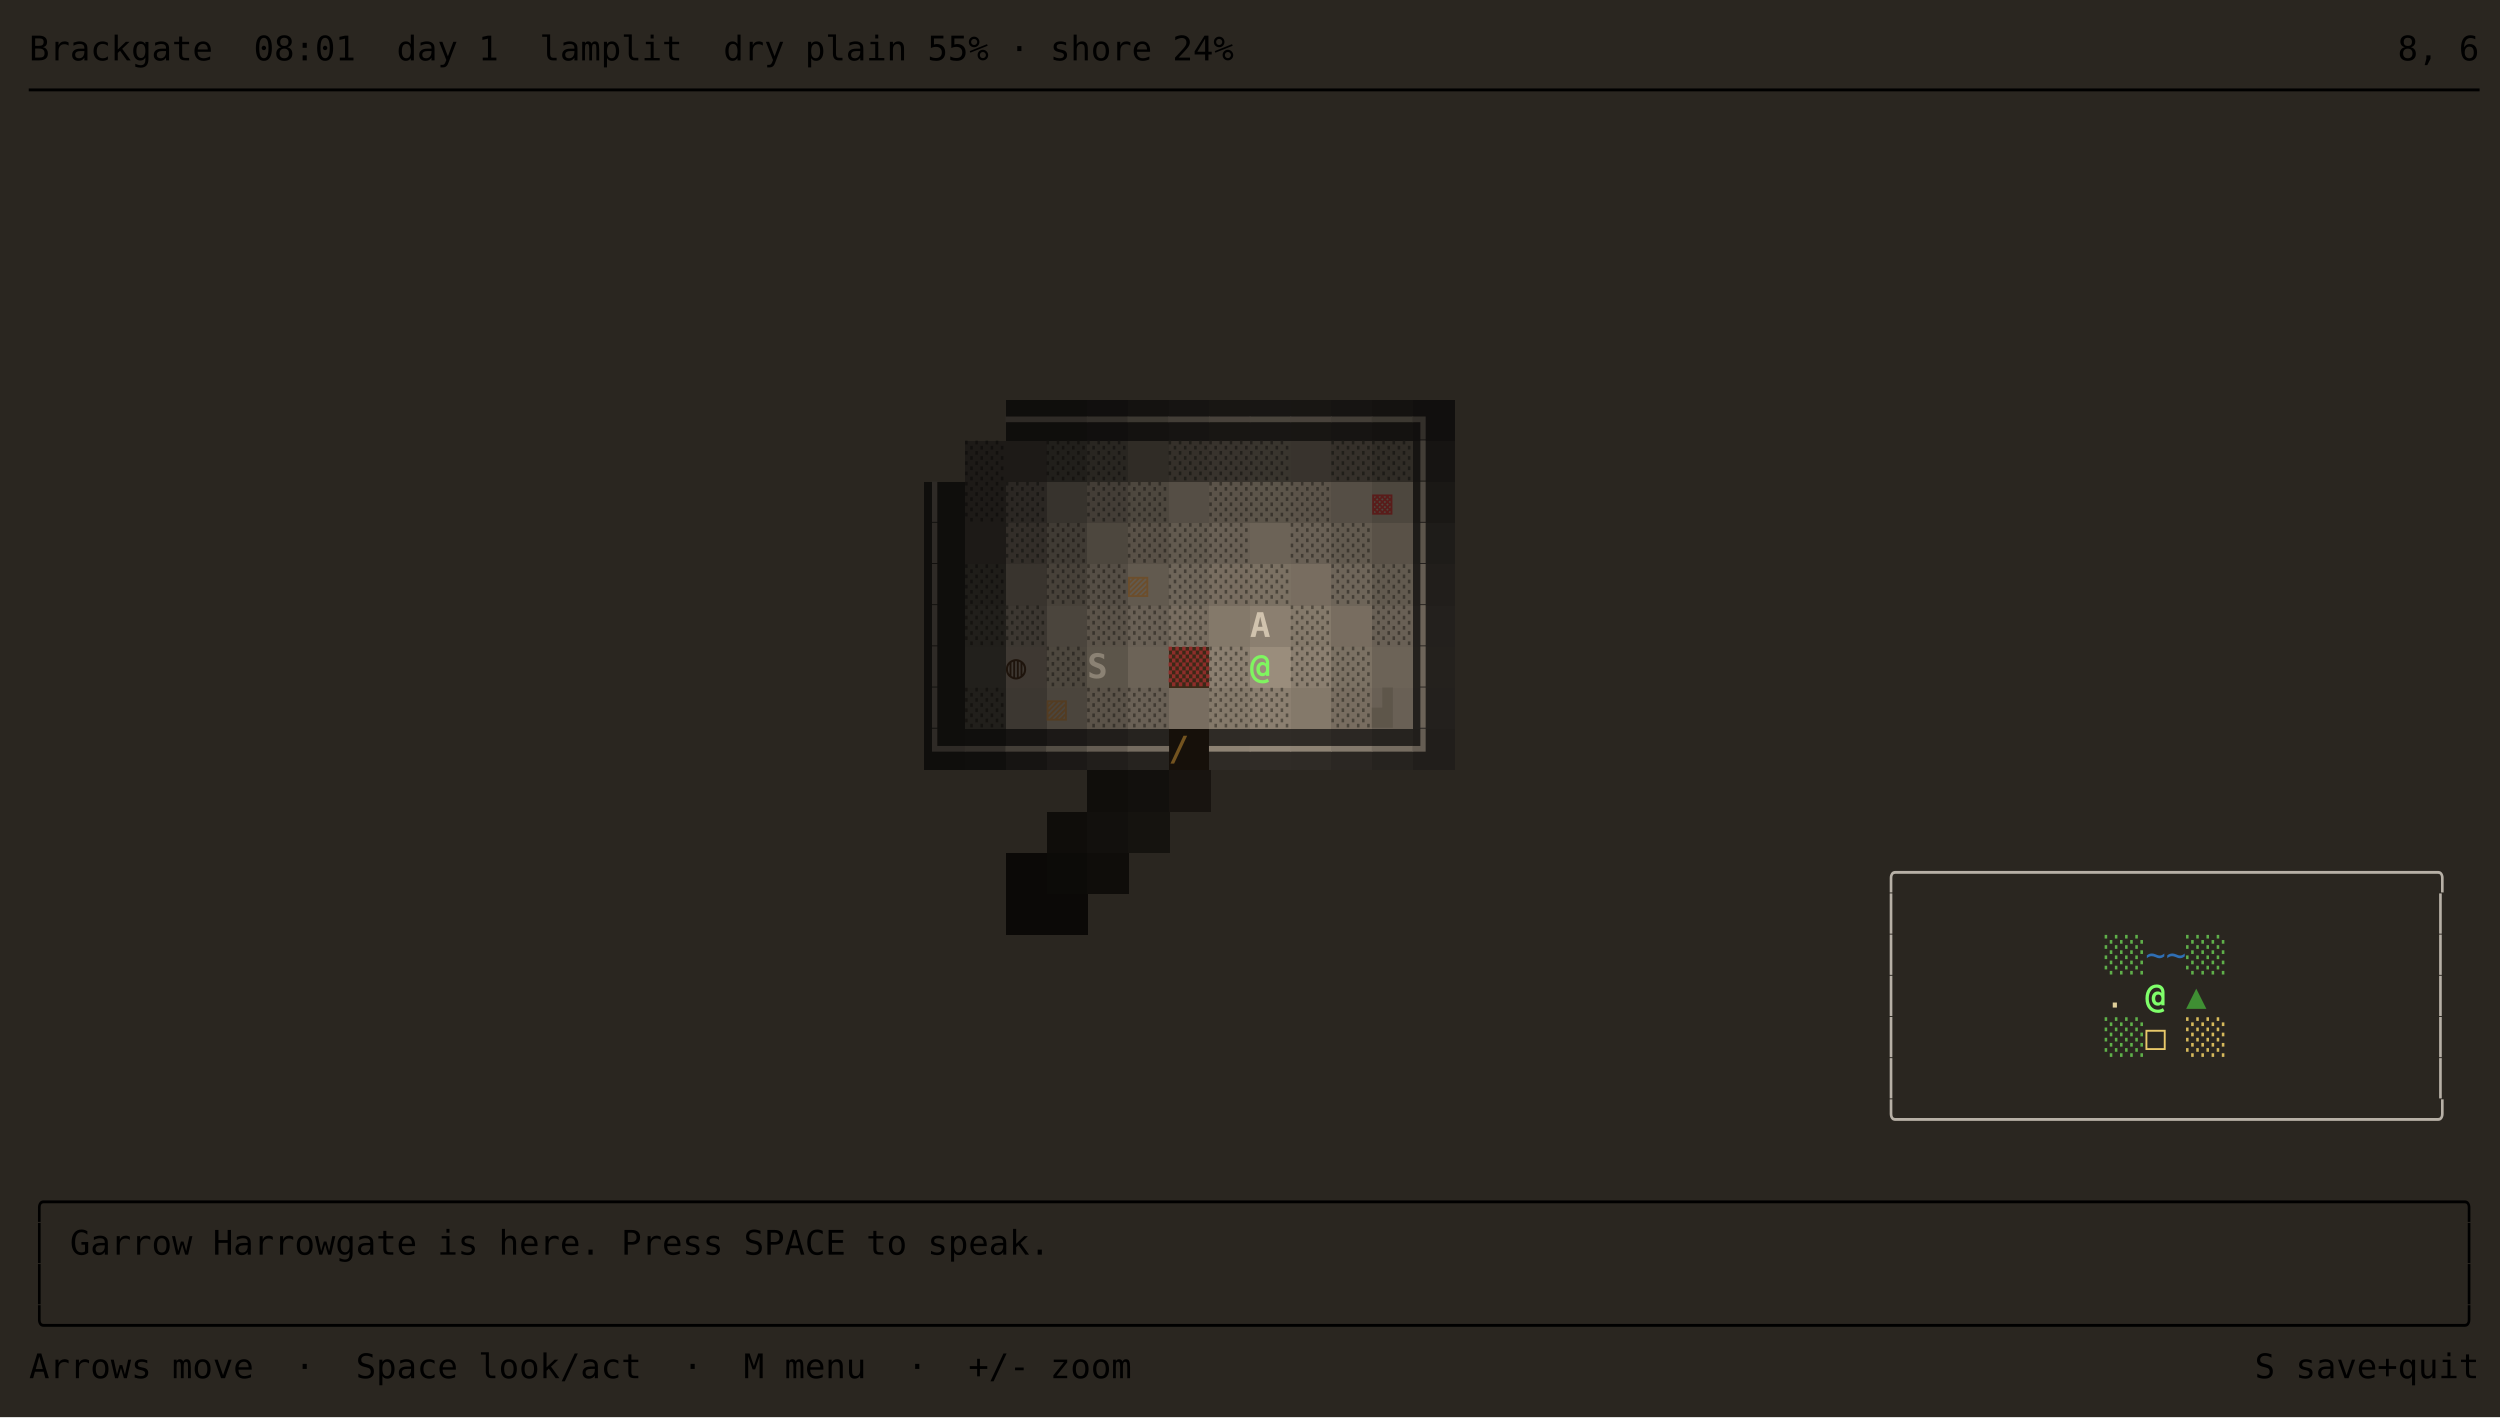
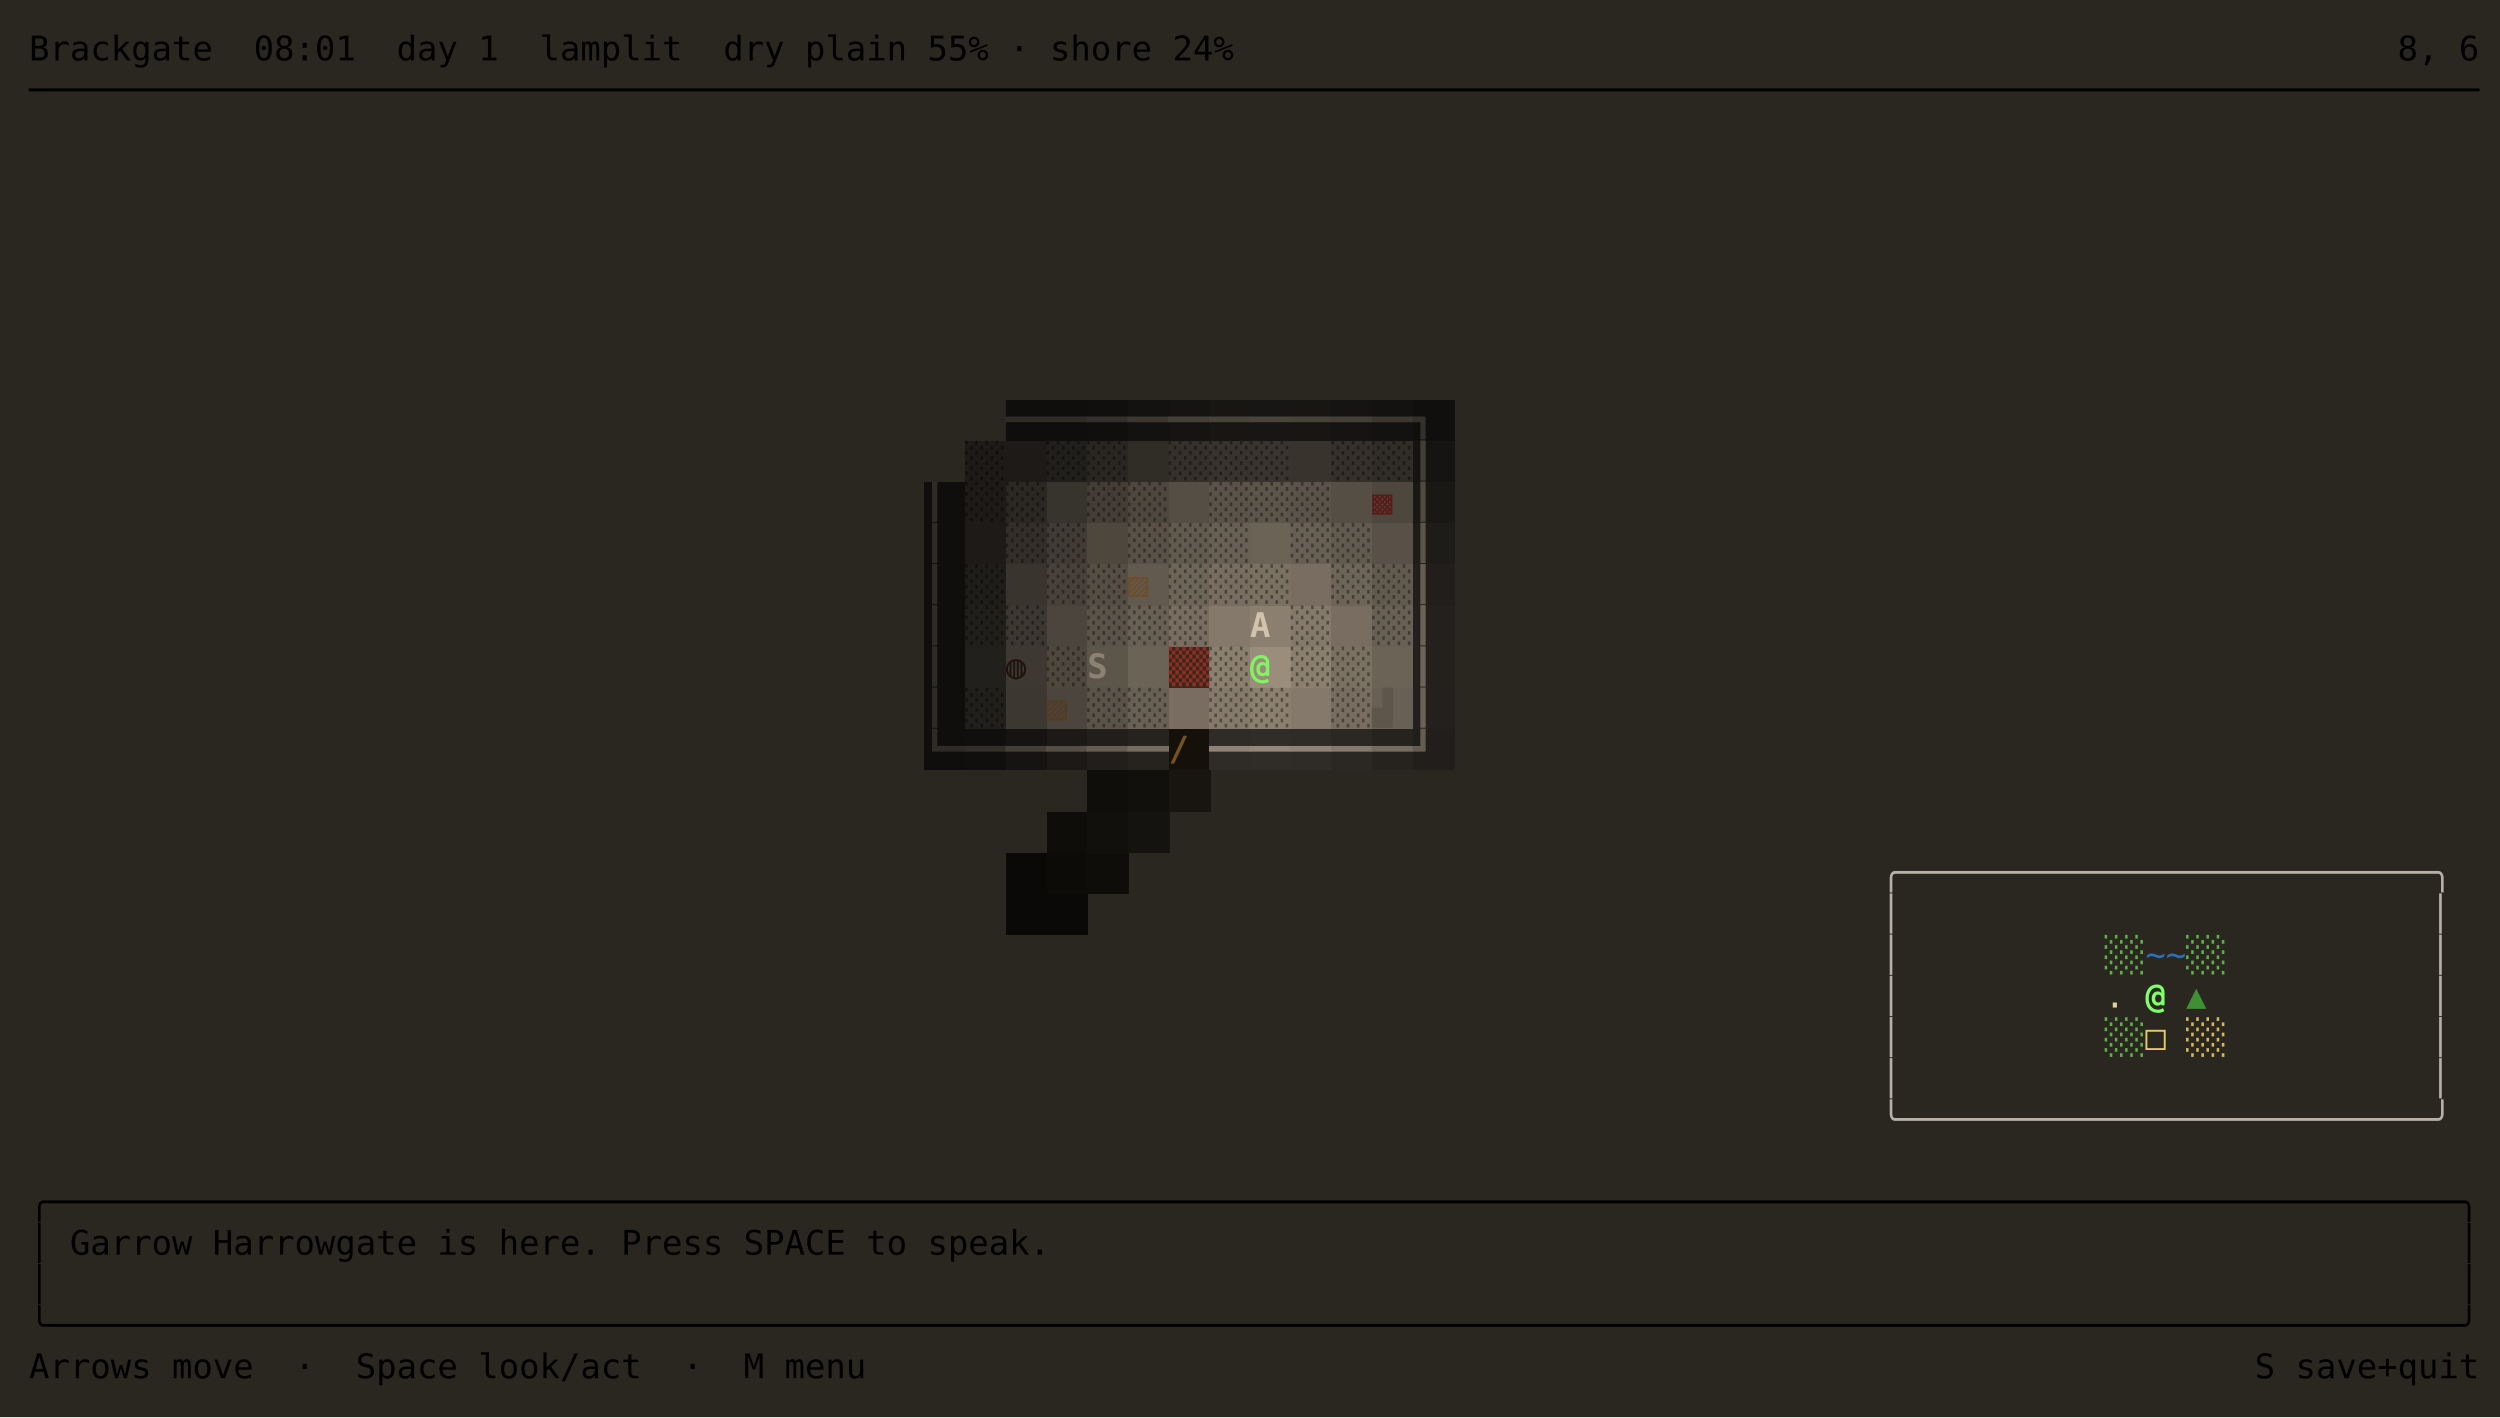
<svg xmlns="http://www.w3.org/2000/svg" width="1032" height="585" viewBox="0 0 1032 585" font-family="ui-monospace, SFMono-Regular, Menlo, Consolas, 'DejaVu Sans Mono', monospace" font-size="14">
  <rect width="1032" height="585" fill="rgb(42,38,32)" />
  <g shape-rendering="crispEdges">
    <rect x="415.20" y="165.00" width="34.10" height="17" fill="rgb(15,14,12)" />
    <rect x="448.80" y="165.00" width="17.30" height="17" fill="rgb(17,15,14)" />
    <rect x="465.60" y="165.00" width="17.30" height="17" fill="rgb(20,18,16)" />
    <rect x="482.40" y="165.00" width="17.30" height="17" fill="rgb(22,20,18)" />
    <rect x="499.20" y="165.00" width="17.30" height="17" fill="rgb(24,22,19)" />
    <rect x="516.00" y="165.00" width="17.30" height="17" fill="rgb(24,22,20)" />
    <rect x="532.80" y="165.00" width="17.30" height="17" fill="rgb(24,22,19)" />
    <rect x="549.60" y="165.00" width="17.30" height="17" fill="rgb(22,20,18)" />
    <rect x="566.40" y="165.00" width="17.30" height="17" fill="rgb(20,18,16)" />
    <rect x="583.20" y="165.00" width="17.30" height="17" fill="rgb(17,15,14)" />
    <rect x="398.40" y="182.00" width="34.10" height="17" fill="rgb(29,26,23)" />
    <rect x="432.00" y="182.00" width="17.30" height="17" fill="rgb(33,31,27)" />
    <rect x="448.80" y="182.00" width="17.30" height="17" fill="rgb(41,38,33)" />
    <rect x="465.60" y="182.00" width="17.30" height="17" fill="rgb(48,44,38)" />
    <rect x="482.40" y="182.00" width="17.30" height="17" fill="rgb(53,48,42)" />
    <rect x="499.20" y="182.00" width="17.30" height="17" fill="rgb(56,51,45)" />
    <rect x="516.00" y="182.00" width="17.30" height="17" fill="rgb(57,53,46)" />
    <rect x="532.80" y="182.00" width="17.30" height="17" fill="rgb(56,51,45)" />
    <rect x="549.60" y="182.00" width="17.30" height="17" fill="rgb(53,48,42)" />
    <rect x="566.40" y="182.00" width="17.30" height="17" fill="rgb(48,44,38)" />
    <rect x="583.20" y="182.00" width="17.30" height="17" fill="rgb(22,20,18)" />
    <rect x="381.60" y="199.00" width="17.30" height="17" fill="rgb(15,14,12)" />
    <rect x="398.40" y="199.00" width="17.30" height="17" fill="rgb(29,26,23)" />
    <rect x="415.20" y="199.00" width="17.30" height="17" fill="rgb(43,39,35)" />
    <rect x="432.00" y="199.00" width="17.30" height="17" fill="rgb(55,51,45)" />
    <rect x="448.80" y="199.00" width="17.30" height="17" fill="rgb(67,61,54)" />
    <rect x="465.60" y="199.00" width="17.30" height="17" fill="rgb(77,71,62)" />
    <rect x="482.40" y="199.00" width="17.30" height="17" fill="rgb(85,78,69)" />
    <rect x="499.20" y="199.00" width="17.30" height="17" fill="rgb(91,83,73)" />
    <rect x="516.00" y="199.00" width="17.30" height="17" fill="rgb(92,85,74)" />
    <rect x="532.80" y="199.00" width="17.30" height="17" fill="rgb(91,83,73)" />
    <rect x="549.60" y="199.00" width="17.30" height="17" fill="rgb(85,78,69)" />
    <rect x="566.40" y="199.00" width="17.30" height="17" fill="rgb(77,71,62)" />
    <rect x="583.20" y="199.00" width="17.30" height="17" fill="rgb(26,24,21)" />
    <rect x="381.60" y="216.00" width="17.30" height="17" fill="rgb(15,14,12)" />
    <rect x="398.40" y="216.00" width="17.30" height="17" fill="rgb(29,26,23)" />
    <rect x="415.20" y="216.00" width="17.30" height="17" fill="rgb(51,46,41)" />
    <rect x="432.00" y="216.00" width="17.30" height="17" fill="rgb(64,59,52)" />
    <rect x="448.80" y="216.00" width="17.30" height="17" fill="rgb(77,71,62)" />
    <rect x="465.60" y="216.00" width="17.30" height="17" fill="rgb(89,81,71)" />
    <rect x="482.40" y="216.00" width="17.30" height="17" fill="rgb(98,90,79)" />
    <rect x="499.20" y="216.00" width="17.30" height="17" fill="rgb(105,96,85)" />
    <rect x="516.00" y="216.00" width="17.30" height="17" fill="rgb(108,99,87)" />
    <rect x="532.80" y="216.00" width="17.30" height="17" fill="rgb(105,96,85)" />
    <rect x="549.60" y="216.00" width="17.30" height="17" fill="rgb(98,90,79)" />
    <rect x="566.40" y="216.00" width="17.30" height="17" fill="rgb(89,81,71)" />
    <rect x="583.20" y="216.00" width="17.30" height="17" fill="rgb(30,28,25)" />
    <rect x="381.60" y="233.00" width="17.30" height="17" fill="rgb(15,14,12)" />
    <rect x="398.40" y="233.00" width="17.30" height="17" fill="rgb(31,29,25)" />
    <rect x="415.20" y="233.00" width="17.30" height="17" fill="rgb(57,52,46)" />
    <rect x="432.00" y="233.00" width="17.30" height="17" fill="rgb(71,65,57)" />
    <rect x="448.80" y="233.00" width="17.30" height="17" fill="rgb(85,78,69)" />
    <rect x="465.60" y="233.00" width="17.30" height="17" fill="rgb(98,90,79)" />
    <rect x="482.40" y="233.00" width="17.30" height="17" fill="rgb(110,101,89)" />
    <rect x="499.20" y="233.00" width="17.30" height="17" fill="rgb(120,109,96)" />
    <rect x="516.00" y="233.00" width="17.30" height="17" fill="rgb(123,113,99)" />
    <rect x="532.80" y="233.00" width="17.30" height="17" fill="rgb(120,109,96)" />
    <rect x="549.60" y="233.00" width="17.30" height="17" fill="rgb(110,101,89)" />
    <rect x="566.40" y="233.00" width="17.30" height="17" fill="rgb(98,90,79)" />
    <rect x="583.20" y="233.00" width="17.30" height="17" fill="rgb(33,30,27)" />
    <rect x="381.60" y="250.00" width="17.30" height="17" fill="rgb(15,14,12)" />
    <rect x="398.40" y="250.00" width="17.30" height="17" fill="rgb(33,31,27)" />
    <rect x="415.20" y="250.00" width="17.30" height="17" fill="rgb(60,55,49)" />
    <rect x="432.00" y="250.00" width="17.30" height="17" fill="rgb(75,69,61)" />
    <rect x="448.80" y="250.00" width="17.30" height="17" fill="rgb(91,83,73)" />
    <rect x="465.60" y="250.00" width="17.30" height="17" fill="rgb(105,96,85)" />
    <rect x="482.40" y="250.00" width="17.30" height="17" fill="rgb(120,109,96)" />
    <rect x="499.20" y="250.00" width="17.30" height="17" fill="rgb(132,121,106)" />
    <rect x="516.00" y="250.00" width="17.30" height="17" fill="rgb(139,127,112)" />
    <rect x="532.80" y="250.00" width="17.30" height="17" fill="rgb(132,121,106)" />
    <rect x="549.60" y="250.00" width="17.30" height="17" fill="rgb(120,109,96)" />
    <rect x="566.40" y="250.00" width="17.30" height="17" fill="rgb(105,96,85)" />
    <rect x="583.20" y="250.00" width="17.30" height="17" fill="rgb(35,32,29)" />
    <rect x="381.60" y="267.00" width="17.30" height="17" fill="rgb(15,14,12)" />
    <rect x="398.40" y="267.00" width="17.30" height="17" fill="rgb(34,32,28)" />
    <rect x="415.20" y="267.00" width="17.30" height="17" fill="rgb(62,56,50)" />
    <rect x="432.00" y="267.00" width="17.30" height="17" fill="rgb(77,71,62)" />
    <rect x="448.80" y="267.00" width="17.30" height="17" fill="rgb(92,85,74)" />
    <rect x="465.60" y="267.00" width="17.30" height="17" fill="rgb(108,99,87)" />
    <rect x="482.40" y="267.00" width="17.30" height="17" fill="rgb(59,41,23)" />
    <rect x="499.20" y="267.00" width="17.30" height="17" fill="rgb(139,127,112)" />
    <rect x="516.00" y="267.00" width="17.30" height="17" fill="rgb(154,141,124)" />
    <rect x="532.80" y="267.00" width="17.30" height="17" fill="rgb(139,127,112)" />
    <rect x="549.60" y="267.00" width="17.30" height="17" fill="rgb(123,113,99)" />
    <rect x="566.40" y="267.00" width="17.30" height="17" fill="rgb(108,99,87)" />
    <rect x="583.20" y="267.00" width="17.30" height="17" fill="rgb(36,33,29)" />
    <rect x="381.60" y="284.00" width="17.30" height="17" fill="rgb(15,14,12)" />
    <rect x="398.40" y="284.00" width="17.30" height="17" fill="rgb(33,31,27)" />
    <rect x="415.20" y="284.00" width="17.30" height="17" fill="rgb(60,55,49)" />
    <rect x="432.00" y="284.00" width="17.30" height="17" fill="rgb(75,69,61)" />
    <rect x="448.80" y="284.00" width="17.30" height="17" fill="rgb(91,83,73)" />
    <rect x="465.60" y="284.00" width="17.30" height="17" fill="rgb(105,96,85)" />
    <rect x="482.40" y="284.00" width="17.30" height="17" fill="rgb(120,109,96)" />
    <rect x="499.20" y="284.00" width="17.30" height="17" fill="rgb(132,121,106)" />
    <rect x="516.00" y="284.00" width="17.30" height="17" fill="rgb(139,127,112)" />
    <rect x="532.80" y="284.00" width="17.30" height="17" fill="rgb(132,121,106)" />
    <rect x="549.60" y="284.00" width="17.30" height="17" fill="rgb(120,109,96)" />
    <rect x="566.40" y="284.00" width="17.30" height="17" fill="rgb(105,96,85)" />
    <rect x="583.20" y="284.00" width="17.30" height="17" fill="rgb(35,32,29)" />
    <rect x="381.60" y="301.00" width="17.30" height="17" fill="rgb(15,14,12)" />
    <rect x="398.40" y="301.00" width="17.30" height="17" fill="rgb(16,15,13)" />
    <rect x="415.20" y="301.00" width="17.30" height="17" fill="rgb(22,20,18)" />
    <rect x="432.00" y="301.00" width="17.30" height="17" fill="rgb(28,25,23)" />
    <rect x="448.80" y="301.00" width="17.30" height="17" fill="rgb(33,30,27)" />
    <rect x="465.60" y="301.00" width="17.30" height="17" fill="rgb(38,35,31)" />
    <rect x="482.40" y="301.00" width="17.30" height="17" fill="rgb(22,16,10)" />
    <rect x="499.20" y="301.00" width="17.30" height="17" fill="rgb(47,43,38)" />
    <rect x="516.00" y="301.00" width="17.30" height="17" fill="rgb(48,44,39)" />
    <rect x="532.80" y="301.00" width="17.30" height="17" fill="rgb(47,43,38)" />
    <rect x="549.60" y="301.00" width="17.30" height="17" fill="rgb(43,39,35)" />
    <rect x="566.40" y="301.00" width="17.30" height="17" fill="rgb(38,35,31)" />
    <rect x="583.20" y="301.00" width="17.30" height="17" fill="rgb(33,30,27)" />
    <rect x="448.80" y="318.00" width="17.30" height="17" fill="rgb(16,14,11)" />
    <rect x="465.60" y="318.00" width="17.30" height="17" fill="rgb(18,16,13)" />
    <rect x="482.40" y="318.00" width="17.30" height="17" fill="rgb(24,20,16)" />
    <rect x="432.00" y="335.00" width="17.30" height="17" fill="rgb(15,13,10)" />
    <rect x="448.80" y="335.00" width="17.30" height="17" fill="rgb(18,16,13)" />
    <rect x="465.60" y="335.00" width="17.30" height="17" fill="rgb(21,19,15)" />
    <rect x="415.20" y="352.00" width="17.30" height="17" fill="rgb(11,9,7)" />
    <rect x="432.00" y="352.00" width="17.30" height="17" fill="rgb(12,11,8)" />
    <rect x="448.80" y="352.00" width="17.30" height="17" fill="rgb(15,13,10)" />
    <rect x="415.20" y="369.00" width="34.10" height="17" fill="rgb(11,9,7)" />
  </g>
  <g xml:space="preserve">
    <text x="12.00" y="24.92" textLength="1008.00" lengthAdjust="spacingAndGlyphs">Brackgate  08:01  day 1  lamplit  dry plain 55% · shore 24%                                                         8, 6</text>
    <text x="12.00" y="41.92" textLength="1008.00" lengthAdjust="spacingAndGlyphs">────────────────────────────────────────────────────────────────────────────────────────────────────────────────────────</text>
    <text x="415.20" y="177.92" textLength="33.60" lengthAdjust="spacingAndGlyphs" fill="rgb(46,42,38)" font-weight="bold">━━━━</text>
    <text x="448.80" y="177.92" textLength="16.80" lengthAdjust="spacingAndGlyphs" fill="rgb(51,47,42)" font-weight="bold">━━</text>
    <text x="465.60" y="177.92" textLength="16.80" lengthAdjust="spacingAndGlyphs" fill="rgb(60,56,49)" font-weight="bold">━━</text>
    <text x="482.40" y="177.92" textLength="16.80" lengthAdjust="spacingAndGlyphs" fill="rgb(67,62,55)" font-weight="bold">━━</text>
    <text x="499.20" y="177.92" textLength="16.80" lengthAdjust="spacingAndGlyphs" fill="rgb(72,66,59)" font-weight="bold">━━</text>
    <text x="516.00" y="177.92" textLength="16.80" lengthAdjust="spacingAndGlyphs" fill="rgb(73,68,60)" font-weight="bold">━━</text>
    <text x="532.80" y="177.92" textLength="16.80" lengthAdjust="spacingAndGlyphs" fill="rgb(72,66,59)" font-weight="bold">━━</text>
    <text x="549.60" y="177.92" textLength="16.80" lengthAdjust="spacingAndGlyphs" fill="rgb(67,62,55)" font-weight="bold">━━</text>
    <text x="566.40" y="177.92" textLength="16.80" lengthAdjust="spacingAndGlyphs" fill="rgb(60,56,49)" font-weight="bold">━━</text>
    <text x="583.20" y="177.92" textLength="16.80" lengthAdjust="spacingAndGlyphs" fill="rgb(51,47,42)" font-weight="bold">┓ </text>
    <text x="398.40" y="194.92" textLength="33.60" lengthAdjust="spacingAndGlyphs" fill="rgb(18,16,14)">░░  </text>
    <text x="432.00" y="194.92" textLength="16.80" lengthAdjust="spacingAndGlyphs" fill="rgb(21,19,16)">░░</text>
    <text x="448.80" y="194.92" textLength="16.80" lengthAdjust="spacingAndGlyphs" fill="rgb(25,23,20)">░░</text>
    <text x="482.40" y="194.92" textLength="16.80" lengthAdjust="spacingAndGlyphs" fill="rgb(32,30,25)">░░</text>
    <text x="499.20" y="194.92" textLength="16.80" lengthAdjust="spacingAndGlyphs" fill="rgb(34,31,27)">░░</text>
    <text x="516.00" y="194.92" textLength="16.80" lengthAdjust="spacingAndGlyphs" fill="rgb(35,32,28)">░░</text>
    <text x="549.60" y="194.92" textLength="16.80" lengthAdjust="spacingAndGlyphs" fill="rgb(32,30,25)">░░</text>
    <text x="566.40" y="194.92" textLength="16.80" lengthAdjust="spacingAndGlyphs" fill="rgb(29,27,23)">░░</text>
    <text x="583.20" y="194.92" textLength="16.80" lengthAdjust="spacingAndGlyphs" fill="rgb(66,61,54)" font-weight="bold">┃ </text>
    <text x="381.60" y="211.92" textLength="16.80" lengthAdjust="spacingAndGlyphs" fill="rgb(46,42,38)" font-weight="bold">┃ </text>
    <text x="398.40" y="211.92" textLength="16.80" lengthAdjust="spacingAndGlyphs" fill="rgb(18,16,14)">░░</text>
    <text x="415.20" y="211.92" textLength="16.80" lengthAdjust="spacingAndGlyphs" fill="rgb(26,24,21)">░░</text>
    <text x="448.80" y="211.92" textLength="16.80" lengthAdjust="spacingAndGlyphs" fill="rgb(41,38,33)">░░</text>
    <text x="465.60" y="211.92" textLength="16.80" lengthAdjust="spacingAndGlyphs" fill="rgb(48,44,38)">░░</text>
    <text x="499.20" y="211.92" textLength="16.80" lengthAdjust="spacingAndGlyphs" fill="rgb(56,51,44)">░░</text>
    <text x="516.00" y="211.92" textLength="16.80" lengthAdjust="spacingAndGlyphs" fill="rgb(57,52,45)">░░</text>
    <text x="532.80" y="211.92" textLength="16.80" lengthAdjust="spacingAndGlyphs" fill="rgb(56,51,44)">░░</text>
    <text x="566.40" y="211.92" textLength="16.80" lengthAdjust="spacingAndGlyphs" fill="rgb(89,28,26)" font-weight="bold">▩ </text>
    <text x="583.20" y="211.92" textLength="16.80" lengthAdjust="spacingAndGlyphs" fill="rgb(79,73,65)" font-weight="bold">┃ </text>
    <text x="381.60" y="228.92" textLength="16.80" lengthAdjust="spacingAndGlyphs" fill="rgb(46,42,38)" font-weight="bold">┃ </text>
    <text x="415.20" y="228.92" textLength="16.80" lengthAdjust="spacingAndGlyphs" fill="rgb(31,29,25)">░░</text>
    <text x="432.00" y="228.92" textLength="16.80" lengthAdjust="spacingAndGlyphs" fill="rgb(40,36,31)">░░</text>
    <text x="465.60" y="228.92" textLength="16.80" lengthAdjust="spacingAndGlyphs" fill="rgb(55,50,43)">░░</text>
    <text x="482.40" y="228.92" textLength="16.80" lengthAdjust="spacingAndGlyphs" fill="rgb(61,56,48)">░░</text>
    <text x="499.20" y="228.92" textLength="16.80" lengthAdjust="spacingAndGlyphs" fill="rgb(65,59,51)">░░</text>
    <text x="532.80" y="228.92" textLength="16.80" lengthAdjust="spacingAndGlyphs" fill="rgb(65,59,51)">░░</text>
    <text x="549.60" y="228.92" textLength="16.80" lengthAdjust="spacingAndGlyphs" fill="rgb(61,56,48)">░░</text>
    <text x="583.20" y="228.92" textLength="16.80" lengthAdjust="spacingAndGlyphs" fill="rgb(92,85,75)" font-weight="bold">┃ </text>
    <text x="381.60" y="245.92" textLength="16.80" lengthAdjust="spacingAndGlyphs" fill="rgb(46,42,38)" font-weight="bold">┃ </text>
    <text x="398.40" y="245.92" textLength="16.80" lengthAdjust="spacingAndGlyphs" fill="rgb(19,17,15)">░░</text>
    <text x="432.00" y="245.92" textLength="16.80" lengthAdjust="spacingAndGlyphs" fill="rgb(44,40,35)">░░</text>
    <text x="448.80" y="245.92" textLength="16.80" lengthAdjust="spacingAndGlyphs" fill="rgb(53,48,41)">░░</text>
    <text x="465.60" y="245.92" textLength="16.80" lengthAdjust="spacingAndGlyphs" fill="rgb(108,78,44)">▨ </text>
    <text x="482.40" y="245.92" textLength="16.80" lengthAdjust="spacingAndGlyphs" fill="rgb(68,62,54)">░░</text>
    <text x="499.20" y="245.92" textLength="16.80" lengthAdjust="spacingAndGlyphs" fill="rgb(74,68,58)">░░</text>
    <text x="516.00" y="245.92" textLength="16.80" lengthAdjust="spacingAndGlyphs" fill="rgb(76,70,60)">░░</text>
    <text x="549.60" y="245.92" textLength="16.80" lengthAdjust="spacingAndGlyphs" fill="rgb(68,62,54)">░░</text>
    <text x="566.40" y="245.92" textLength="16.80" lengthAdjust="spacingAndGlyphs" fill="rgb(61,56,48)">░░</text>
    <text x="583.20" y="245.92" textLength="16.80" lengthAdjust="spacingAndGlyphs" fill="rgb(101,93,83)" font-weight="bold">┃ </text>
    <text x="381.60" y="262.92" textLength="16.80" lengthAdjust="spacingAndGlyphs" fill="rgb(46,42,38)" font-weight="bold">┃ </text>
    <text x="398.40" y="262.92" textLength="16.80" lengthAdjust="spacingAndGlyphs" fill="rgb(21,19,16)">░░</text>
    <text x="415.20" y="262.92" textLength="16.80" lengthAdjust="spacingAndGlyphs" fill="rgb(37,34,29)">░░</text>
    <text x="448.80" y="262.92" textLength="16.80" lengthAdjust="spacingAndGlyphs" fill="rgb(56,51,44)">░░</text>
    <text x="465.60" y="262.92" textLength="16.80" lengthAdjust="spacingAndGlyphs" fill="rgb(65,59,51)">░░</text>
    <text x="482.40" y="262.92" textLength="16.80" lengthAdjust="spacingAndGlyphs" fill="rgb(74,68,58)">░░</text>
    <text x="516.00" y="262.92" textLength="16.80" lengthAdjust="spacingAndGlyphs" fill="rgb(209,195,174)" font-weight="bold">A </text>
    <text x="532.80" y="262.92" textLength="16.80" lengthAdjust="spacingAndGlyphs" fill="rgb(82,75,64)">░░</text>
    <text x="566.40" y="262.92" textLength="16.80" lengthAdjust="spacingAndGlyphs" fill="rgb(65,59,51)">░░</text>
    <text x="583.20" y="262.92" textLength="16.80" lengthAdjust="spacingAndGlyphs" fill="rgb(108,99,88)" font-weight="bold">┃ </text>
    <text x="381.60" y="279.92" textLength="16.80" lengthAdjust="spacingAndGlyphs" fill="rgb(46,42,38)" font-weight="bold">┃ </text>
    <text x="415.20" y="279.92" textLength="16.80" lengthAdjust="spacingAndGlyphs" fill="rgb(30,20,12)">◍ </text>
    <text x="432.00" y="279.92" textLength="16.80" lengthAdjust="spacingAndGlyphs" fill="rgb(48,44,38)">░░</text>
    <text x="448.80" y="279.92" textLength="16.80" lengthAdjust="spacingAndGlyphs" fill="rgb(139,130,116)" font-weight="bold">S </text>
    <text x="482.40" y="279.92" textLength="16.80" lengthAdjust="spacingAndGlyphs" fill="rgb(142,45,42)">▒▒</text>
    <text x="499.20" y="279.92" textLength="16.80" lengthAdjust="spacingAndGlyphs" fill="rgb(85,78,67)">░░</text>
    <text x="516.00" y="279.92" textLength="16.80" lengthAdjust="spacingAndGlyphs" fill="rgb(127,245,96)" font-weight="bold">@ </text>
    <text x="532.80" y="279.92" textLength="16.80" lengthAdjust="spacingAndGlyphs" fill="rgb(85,78,67)">░░</text>
    <text x="549.60" y="279.92" textLength="16.80" lengthAdjust="spacingAndGlyphs" fill="rgb(76,70,60)">░░</text>
    <text x="583.20" y="279.92" textLength="16.80" lengthAdjust="spacingAndGlyphs" fill="rgb(110,101,90)" font-weight="bold">┃ </text>
    <text x="381.60" y="296.92" textLength="16.80" lengthAdjust="spacingAndGlyphs" fill="rgb(46,42,38)" font-weight="bold">┃ </text>
    <text x="398.40" y="296.92" textLength="16.80" lengthAdjust="spacingAndGlyphs" fill="rgb(21,19,16)">░░</text>
    <text x="432.00" y="296.92" textLength="16.80" lengthAdjust="spacingAndGlyphs" fill="rgb(83,60,34)">▨ </text>
    <text x="448.80" y="296.92" textLength="16.80" lengthAdjust="spacingAndGlyphs" fill="rgb(56,51,44)">░░</text>
    <text x="465.60" y="296.92" textLength="16.80" lengthAdjust="spacingAndGlyphs" fill="rgb(65,59,51)">░░</text>
    <text x="499.20" y="296.92" textLength="16.80" lengthAdjust="spacingAndGlyphs" fill="rgb(82,75,64)">░░</text>
    <text x="516.00" y="296.92" textLength="16.80" lengthAdjust="spacingAndGlyphs" fill="rgb(85,78,67)">░░</text>
    <text x="549.60" y="296.92" textLength="16.80" lengthAdjust="spacingAndGlyphs" fill="rgb(74,68,58)">░░</text>
    <text x="566.40" y="296.92" textLength="16.80" lengthAdjust="spacingAndGlyphs" fill="rgb(94,86,74)" font-weight="bold">▟ </text>
    <text x="583.20" y="296.92" textLength="16.80" lengthAdjust="spacingAndGlyphs" fill="rgb(108,99,88)" font-weight="bold">┃ </text>
    <text x="381.60" y="313.92" textLength="16.80" lengthAdjust="spacingAndGlyphs" fill="rgb(46,42,38)" font-weight="bold">┗━</text>
    <text x="398.40" y="313.92" textLength="16.80" lengthAdjust="spacingAndGlyphs" fill="rgb(50,46,41)" font-weight="bold">━━</text>
    <text x="415.20" y="313.92" textLength="16.80" lengthAdjust="spacingAndGlyphs" fill="rgb(67,62,55)" font-weight="bold">━━</text>
    <text x="432.00" y="313.92" textLength="16.80" lengthAdjust="spacingAndGlyphs" fill="rgb(84,78,69)" font-weight="bold">━━</text>
    <text x="448.80" y="313.92" textLength="16.80" lengthAdjust="spacingAndGlyphs" fill="rgb(101,93,83)" font-weight="bold">━━</text>
    <text x="465.60" y="313.92" textLength="16.80" lengthAdjust="spacingAndGlyphs" fill="rgb(117,108,96)" font-weight="bold">━━</text>
    <text x="482.40" y="313.92" textLength="16.80" lengthAdjust="spacingAndGlyphs" fill="rgb(115,83,31)" font-weight="bold">/ </text>
    <text x="499.20" y="313.92" textLength="16.80" lengthAdjust="spacingAndGlyphs" fill="rgb(142,131,116)" font-weight="bold">━━</text>
    <text x="516.00" y="313.92" textLength="16.80" lengthAdjust="spacingAndGlyphs" fill="rgb(146,135,120)" font-weight="bold">━━</text>
    <text x="532.80" y="313.92" textLength="16.80" lengthAdjust="spacingAndGlyphs" fill="rgb(142,131,116)" font-weight="bold">━━</text>
    <text x="549.60" y="313.92" textLength="16.80" lengthAdjust="spacingAndGlyphs" fill="rgb(131,121,108)" font-weight="bold">━━</text>
    <text x="566.40" y="313.92" textLength="16.80" lengthAdjust="spacingAndGlyphs" fill="rgb(117,108,96)" font-weight="bold">━━</text>
    <text x="583.20" y="313.92" textLength="16.80" lengthAdjust="spacingAndGlyphs" fill="rgb(101,93,83)" font-weight="bold">┛ </text>
    <text x="776.40" y="364.92" textLength="235.20" lengthAdjust="spacingAndGlyphs" fill="rgb(183,176,166)">╭──────────────────────────╮</text>
    <text x="776.40" y="381.92" textLength="8.40" lengthAdjust="spacingAndGlyphs" fill="rgb(183,176,166)">│</text>
    <text x="1003.20" y="381.92" textLength="8.40" lengthAdjust="spacingAndGlyphs" fill="rgb(183,176,166)">│</text>
    <text x="776.40" y="398.92" textLength="8.40" lengthAdjust="spacingAndGlyphs" fill="rgb(183,176,166)">│</text>
    <text x="868.80" y="398.92" textLength="16.80" lengthAdjust="spacingAndGlyphs" fill="rgb(95,176,74)">░░</text>
    <text x="885.60" y="398.92" textLength="16.80" lengthAdjust="spacingAndGlyphs" fill="rgb(47,111,181)">~~</text>
    <text x="902.40" y="398.92" textLength="16.80" lengthAdjust="spacingAndGlyphs" fill="rgb(95,176,74)">░░</text>
    <text x="1003.20" y="398.92" textLength="8.40" lengthAdjust="spacingAndGlyphs" fill="rgb(183,176,166)">│</text>
    <text x="776.40" y="415.92" textLength="8.40" lengthAdjust="spacingAndGlyphs" fill="rgb(183,176,166)">│</text>
    <text x="868.80" y="415.92" textLength="16.80" lengthAdjust="spacingAndGlyphs" fill="rgb(224,207,154)">. </text>
    <text x="885.60" y="415.92" textLength="16.80" lengthAdjust="spacingAndGlyphs" fill="rgb(127,255,106)" font-weight="bold">@ </text>
    <text x="902.40" y="415.92" textLength="16.80" lengthAdjust="spacingAndGlyphs" fill="rgb(63,143,51)">▲ </text>
    <text x="1003.20" y="415.92" textLength="8.40" lengthAdjust="spacingAndGlyphs" fill="rgb(183,176,166)">│</text>
    <text x="776.40" y="432.92" textLength="8.40" lengthAdjust="spacingAndGlyphs" fill="rgb(183,176,166)">│</text>
    <text x="868.80" y="432.92" textLength="16.80" lengthAdjust="spacingAndGlyphs" fill="rgb(95,176,74)">░░</text>
    <text x="885.60" y="432.92" textLength="16.80" lengthAdjust="spacingAndGlyphs" fill="rgb(232,201,106)" font-weight="bold">□ </text>
    <text x="902.40" y="432.92" textLength="16.80" lengthAdjust="spacingAndGlyphs" fill="rgb(214,185,92)">░░</text>
    <text x="1003.20" y="432.92" textLength="8.40" lengthAdjust="spacingAndGlyphs" fill="rgb(183,176,166)">│</text>
    <text x="776.40" y="449.92" textLength="8.40" lengthAdjust="spacingAndGlyphs" fill="rgb(183,176,166)">│</text>
    <text x="1003.20" y="449.92" textLength="8.40" lengthAdjust="spacingAndGlyphs" fill="rgb(183,176,166)">│</text>
    <text x="776.40" y="466.92" textLength="235.20" lengthAdjust="spacingAndGlyphs" fill="rgb(183,176,166)">╰──────────────────────────╯</text>
    <text x="12.00" y="500.92" textLength="1008.00" lengthAdjust="spacingAndGlyphs">╭──────────────────────────────────────────────────────────────────────────────────────────────────────────────────────╮</text>
    <text x="12.00" y="517.92" textLength="1008.00" lengthAdjust="spacingAndGlyphs">│ Garrow Harrowgate is here. Press SPACE to speak.                                                                     │</text>
    <text x="12.00" y="534.92" textLength="1008.00" lengthAdjust="spacingAndGlyphs">│                                                                                                                      │</text>
    <text x="12.00" y="551.92" textLength="1008.00" lengthAdjust="spacingAndGlyphs">╰──────────────────────────────────────────────────────────────────────────────────────────────────────────────────────╯</text>
-     <text x="12.00" y="568.92" textLength="1008.00" lengthAdjust="spacingAndGlyphs">Arrows move  ·  Space look/act  ·  M menu  ·  +/- zoom                                                       S save+quit</text>
+     <text x="12.00" y="568.92" textLength="1008.00" lengthAdjust="spacingAndGlyphs">Arrows move  ·  Space look/act  ·  M menu                                                                    S save+quit</text>
  </g>
</svg>
